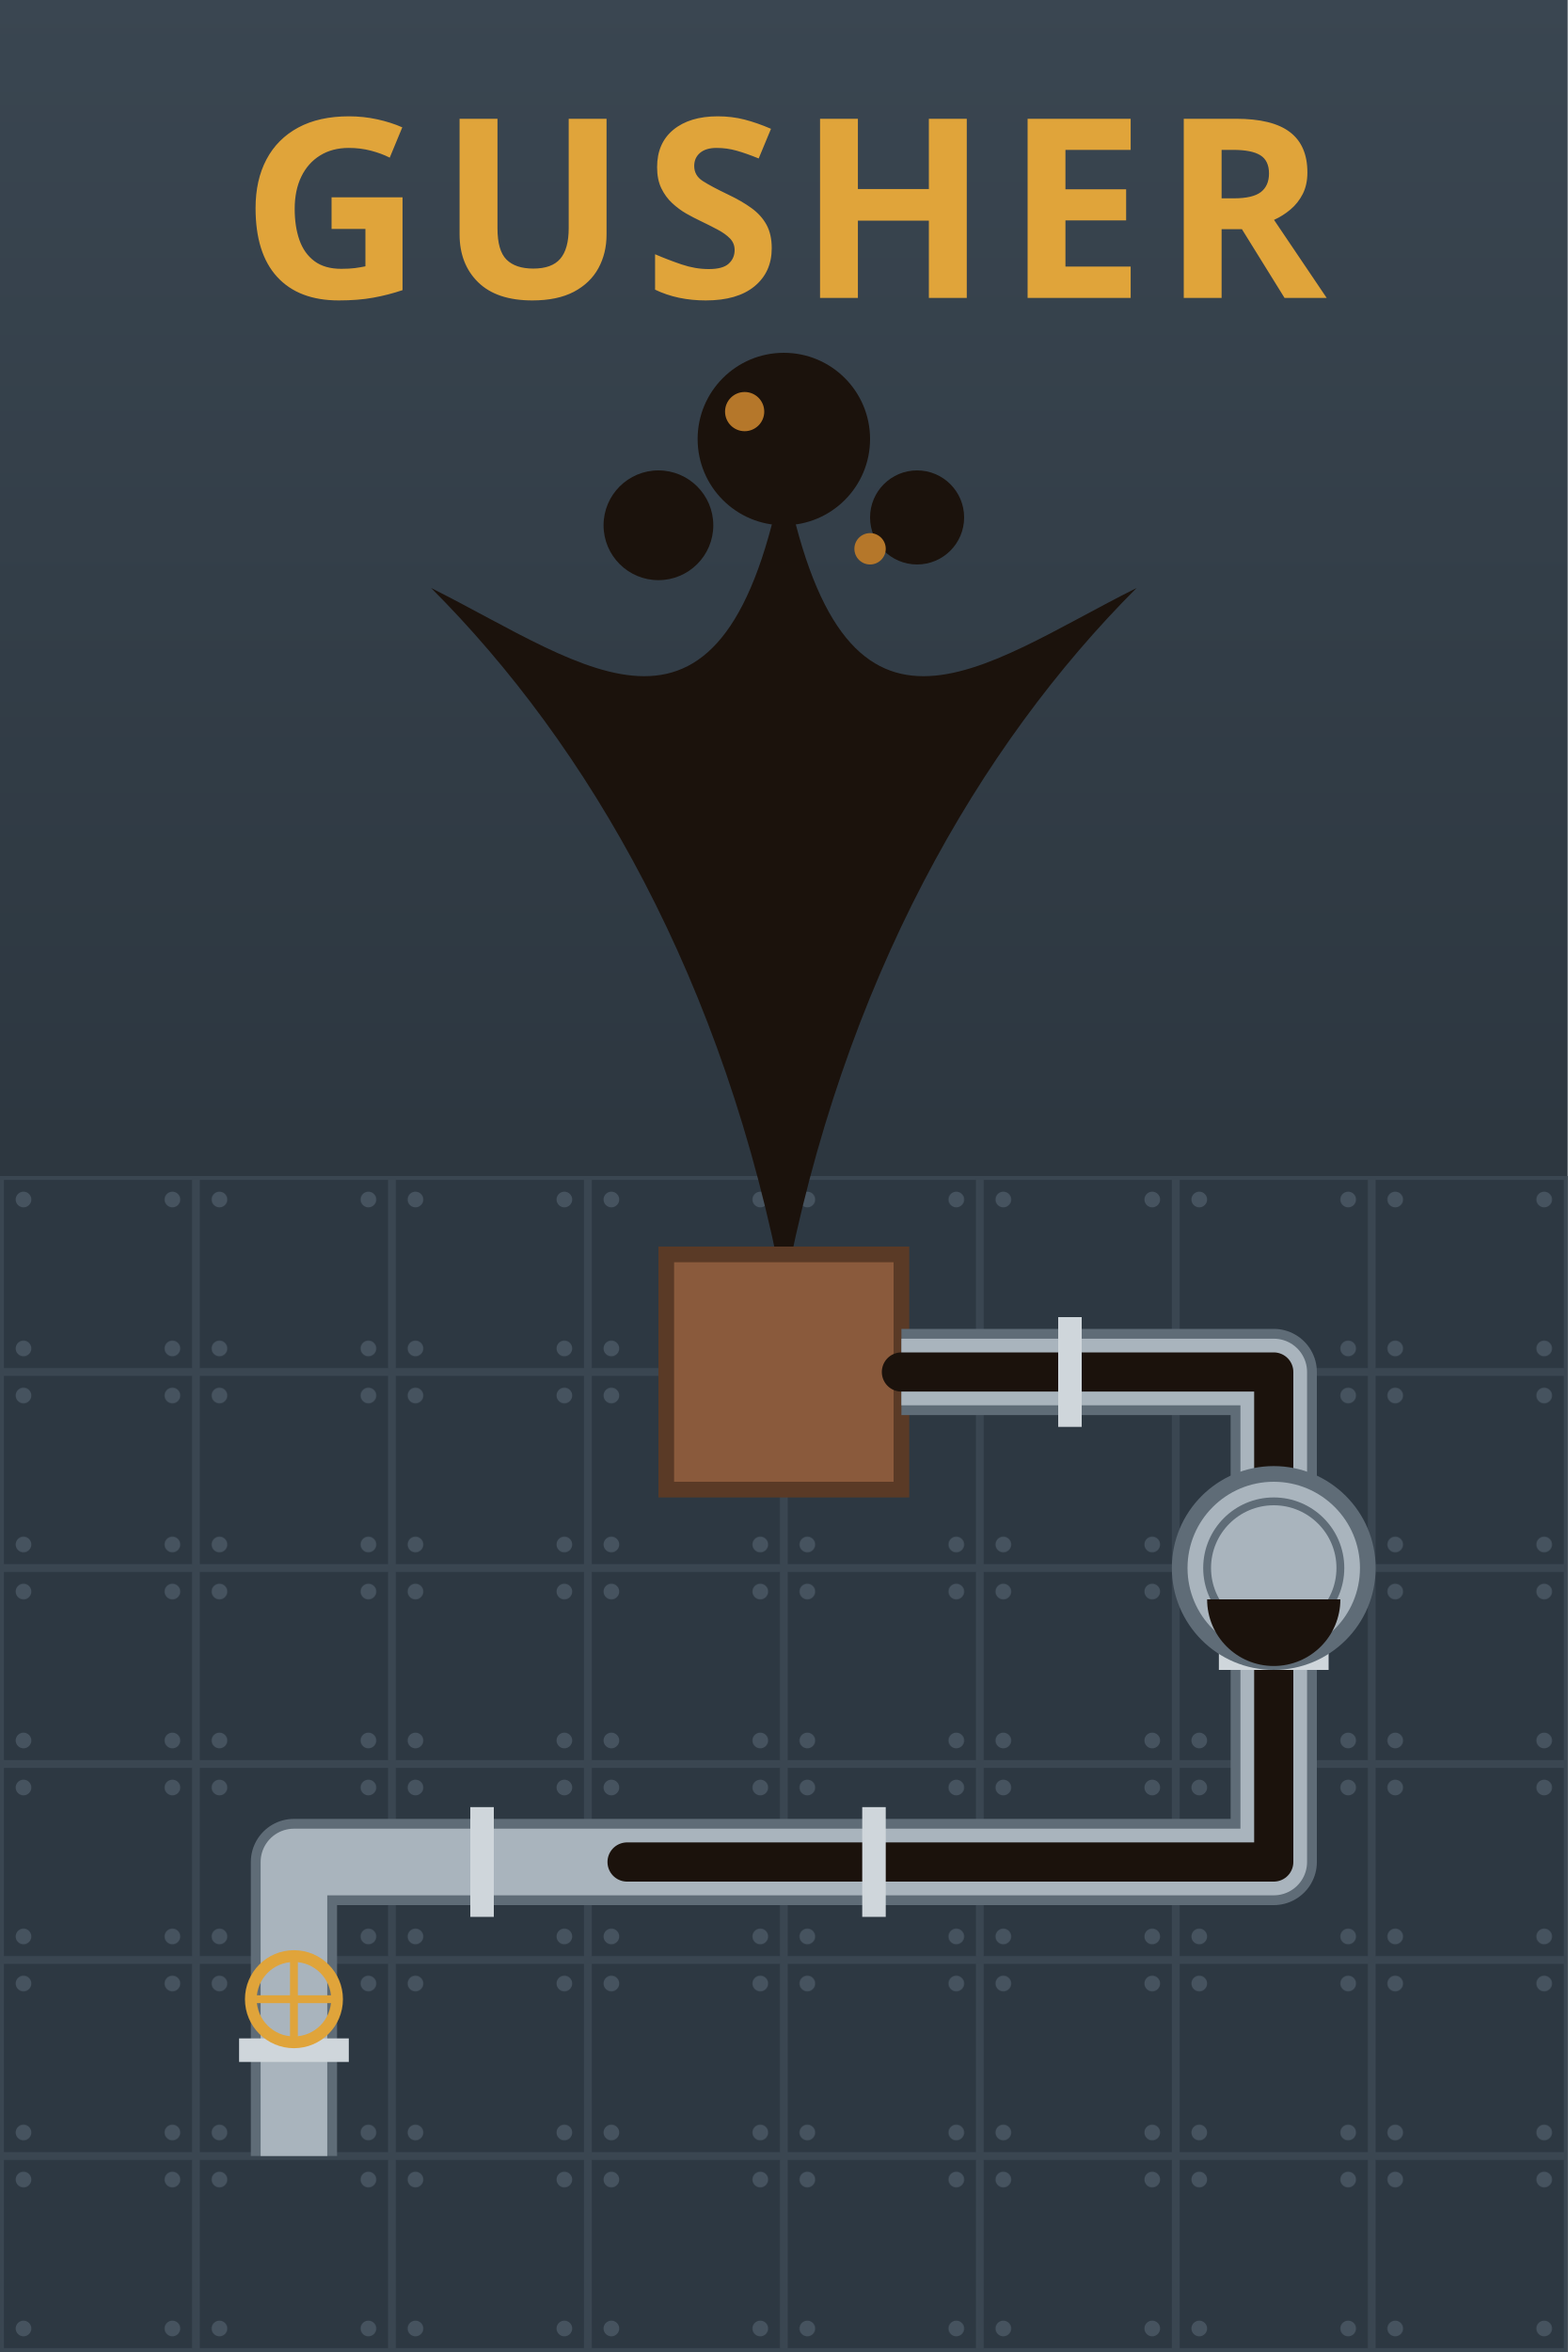
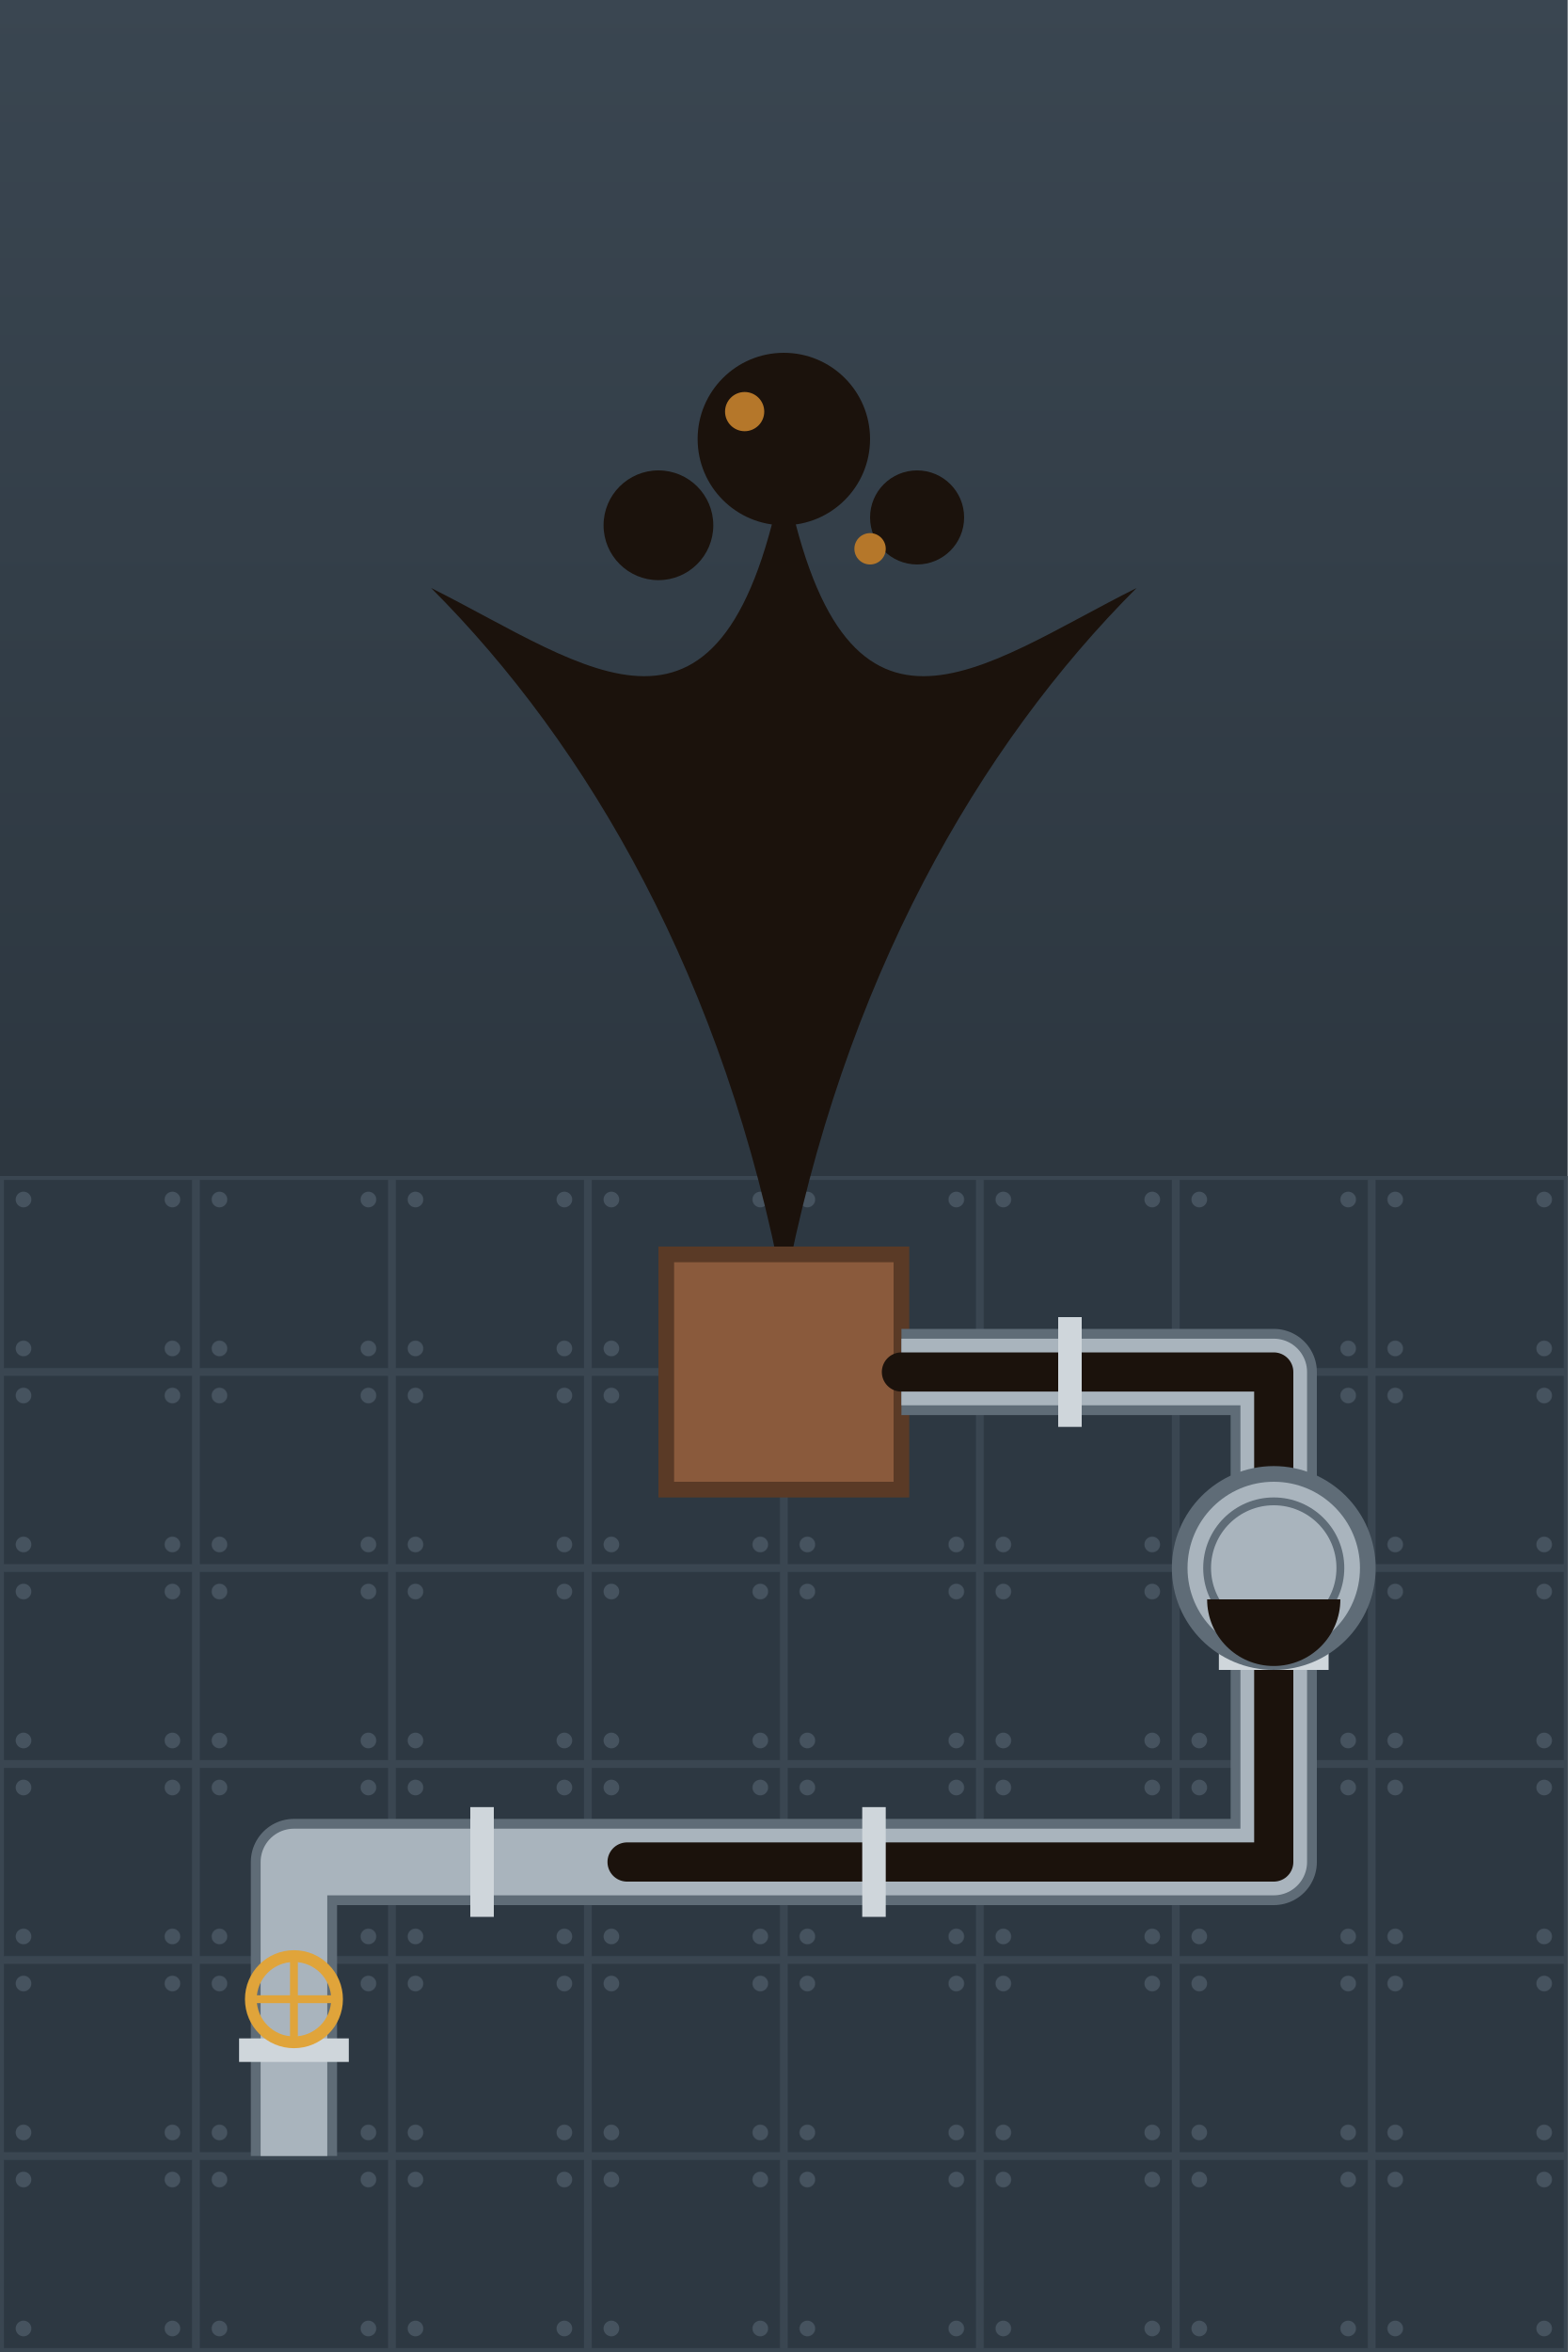
<svg xmlns="http://www.w3.org/2000/svg" viewBox="0 0 400 600" width="400" height="600">
  <defs>
    <linearGradient id="dusk" x1="0" y1="0" x2="0" y2="1">
      <stop offset="0" stop-color="#3a4651" />
      <stop offset="1" stop-color="#1f272e" />
    </linearGradient>
    <pattern id="deck" width="50" height="50" patternUnits="userSpaceOnUse">
      <rect width="50" height="50" fill="#2d3842" />
      <rect x="0.5" y="0.5" width="49" height="49" fill="none" stroke="#3a4651" />
      <circle cx="6" cy="6" r="2" fill="#46535f" />
      <circle cx="44" cy="6" r="2" fill="#46535f" />
      <circle cx="6" cy="44" r="2" fill="#46535f" />
      <circle cx="44" cy="44" r="2" fill="#46535f" />
    </pattern>
  </defs>
  <rect width="400" height="600" fill="url(#dusk)" />
  <rect y="300" width="400" height="300" fill="url(#deck)" />
  <path d="M200 330 C185 250 150 190 110 150 C150 170 185 200 200 120 C215 200 250 170 290 150 C250 190 215 250 200 330 Z" fill="#1b120c" />
  <circle cx="200" cy="112" r="22" fill="#1b120c" />
  <circle cx="168" cy="134" r="14" fill="#1b120c" />
  <circle cx="234" cy="132" r="12" fill="#1b120c" />
  <circle cx="190" cy="105" r="5" fill="#b5772a" />
  <circle cx="222" cy="140" r="4" fill="#b5772a" />
  <rect x="170" y="320" width="60" height="60" fill="#8a5a3c" stroke="#5a3a26" stroke-width="4" />
  <g stroke-linejoin="round" fill="none">
    <path d="M230 350 H325 V475 H75 V550" stroke="#5f6c77" stroke-width="22" />
    <path d="M230 350 H325 V475 H75 V550" stroke="#a9b4bd" stroke-width="17" />
    <path d="M230 350 H325 V475 H160" stroke="#1b120c" stroke-width="10" stroke-linecap="round" />
  </g>
  <g fill="#cfd6db">
    <rect x="270" y="336" width="6" height="28" />
    <rect x="311" y="420" width="28" height="6" />
    <rect x="220" y="461" width="6" height="28" />
    <rect x="120" y="461" width="6" height="28" />
    <rect x="61" y="520" width="28" height="6" />
  </g>
  <circle cx="325" cy="400" r="24" fill="#a9b4bd" stroke="#5f6c77" stroke-width="4" />
  <circle cx="325" cy="400" r="17" fill="none" stroke="#5f6c77" stroke-width="2" />
  <path d="M308 408 H342 A17 17 0 0 1 308 408 Z" fill="#1b120c" />
  <circle cx="75" cy="510" r="11" fill="none" stroke="#e0a43a" stroke-width="3" />
  <path d="M75 499 V521 M64 510 H86" stroke="#e0a43a" stroke-width="2" />
-   <text x="200" y="76" text-anchor="middle" font-family="system-ui, sans-serif" font-size="64" font-weight="800" letter-spacing="4" fill="#e0a43a">GUSHER</text>
</svg>
